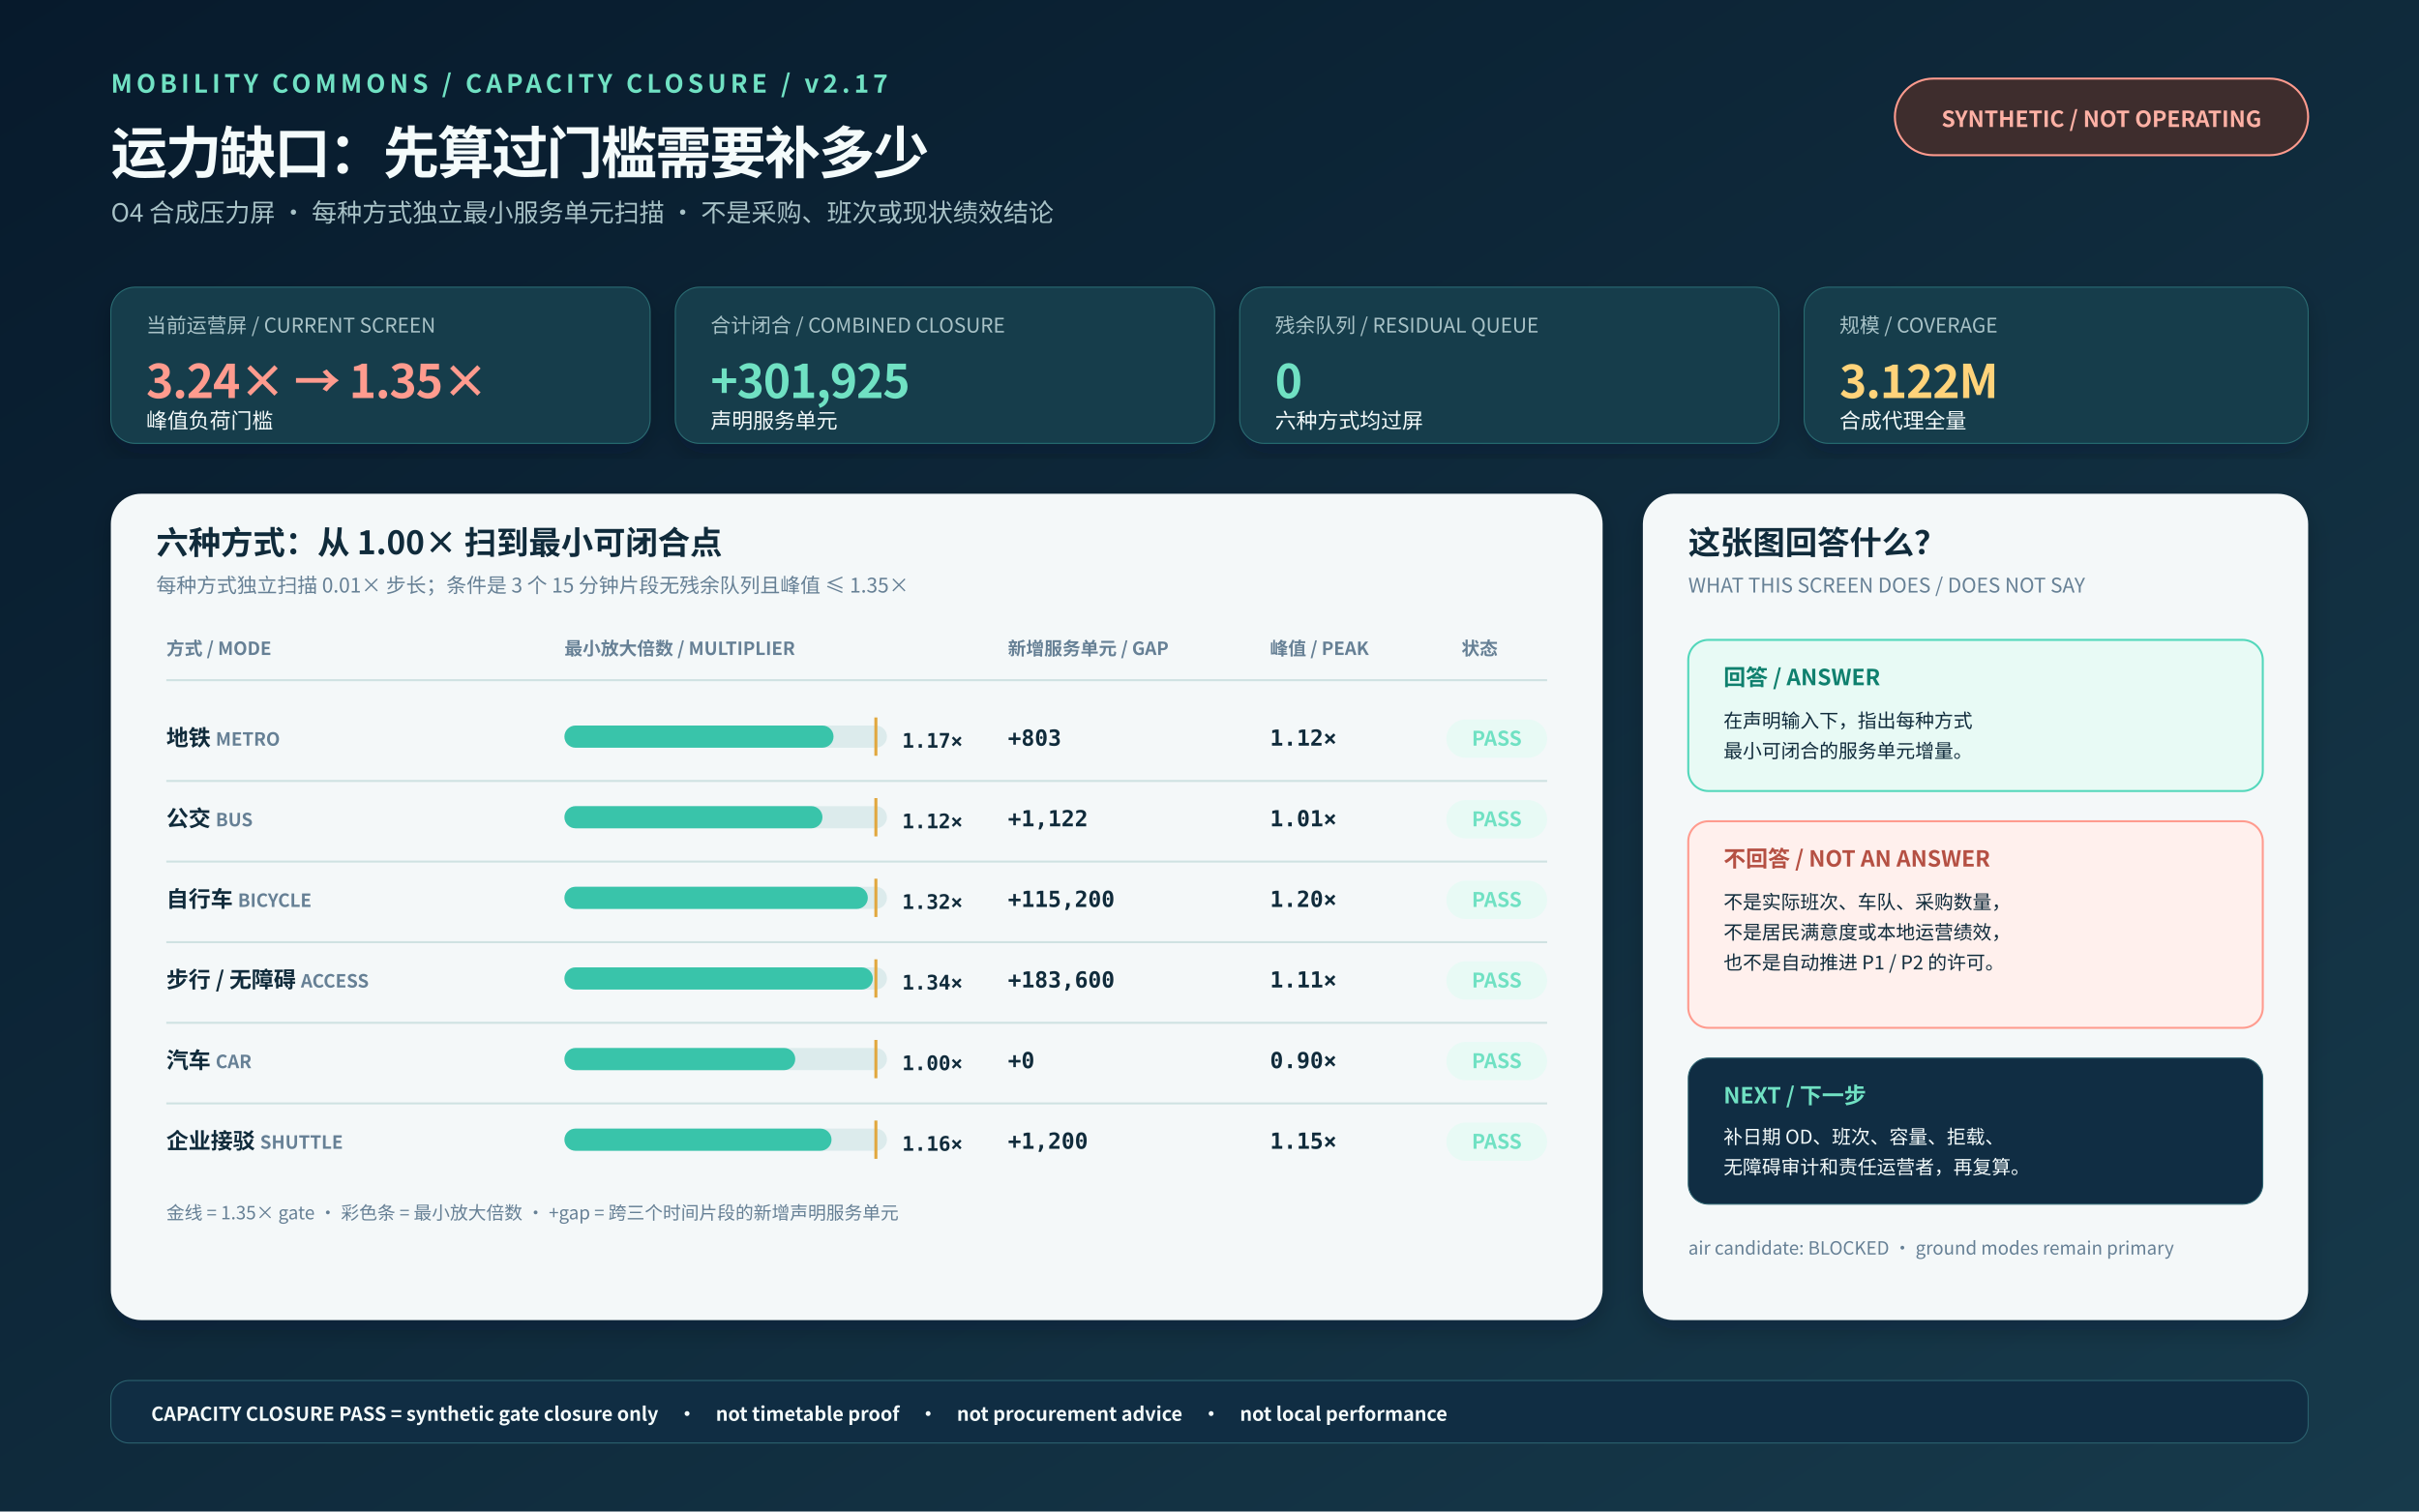
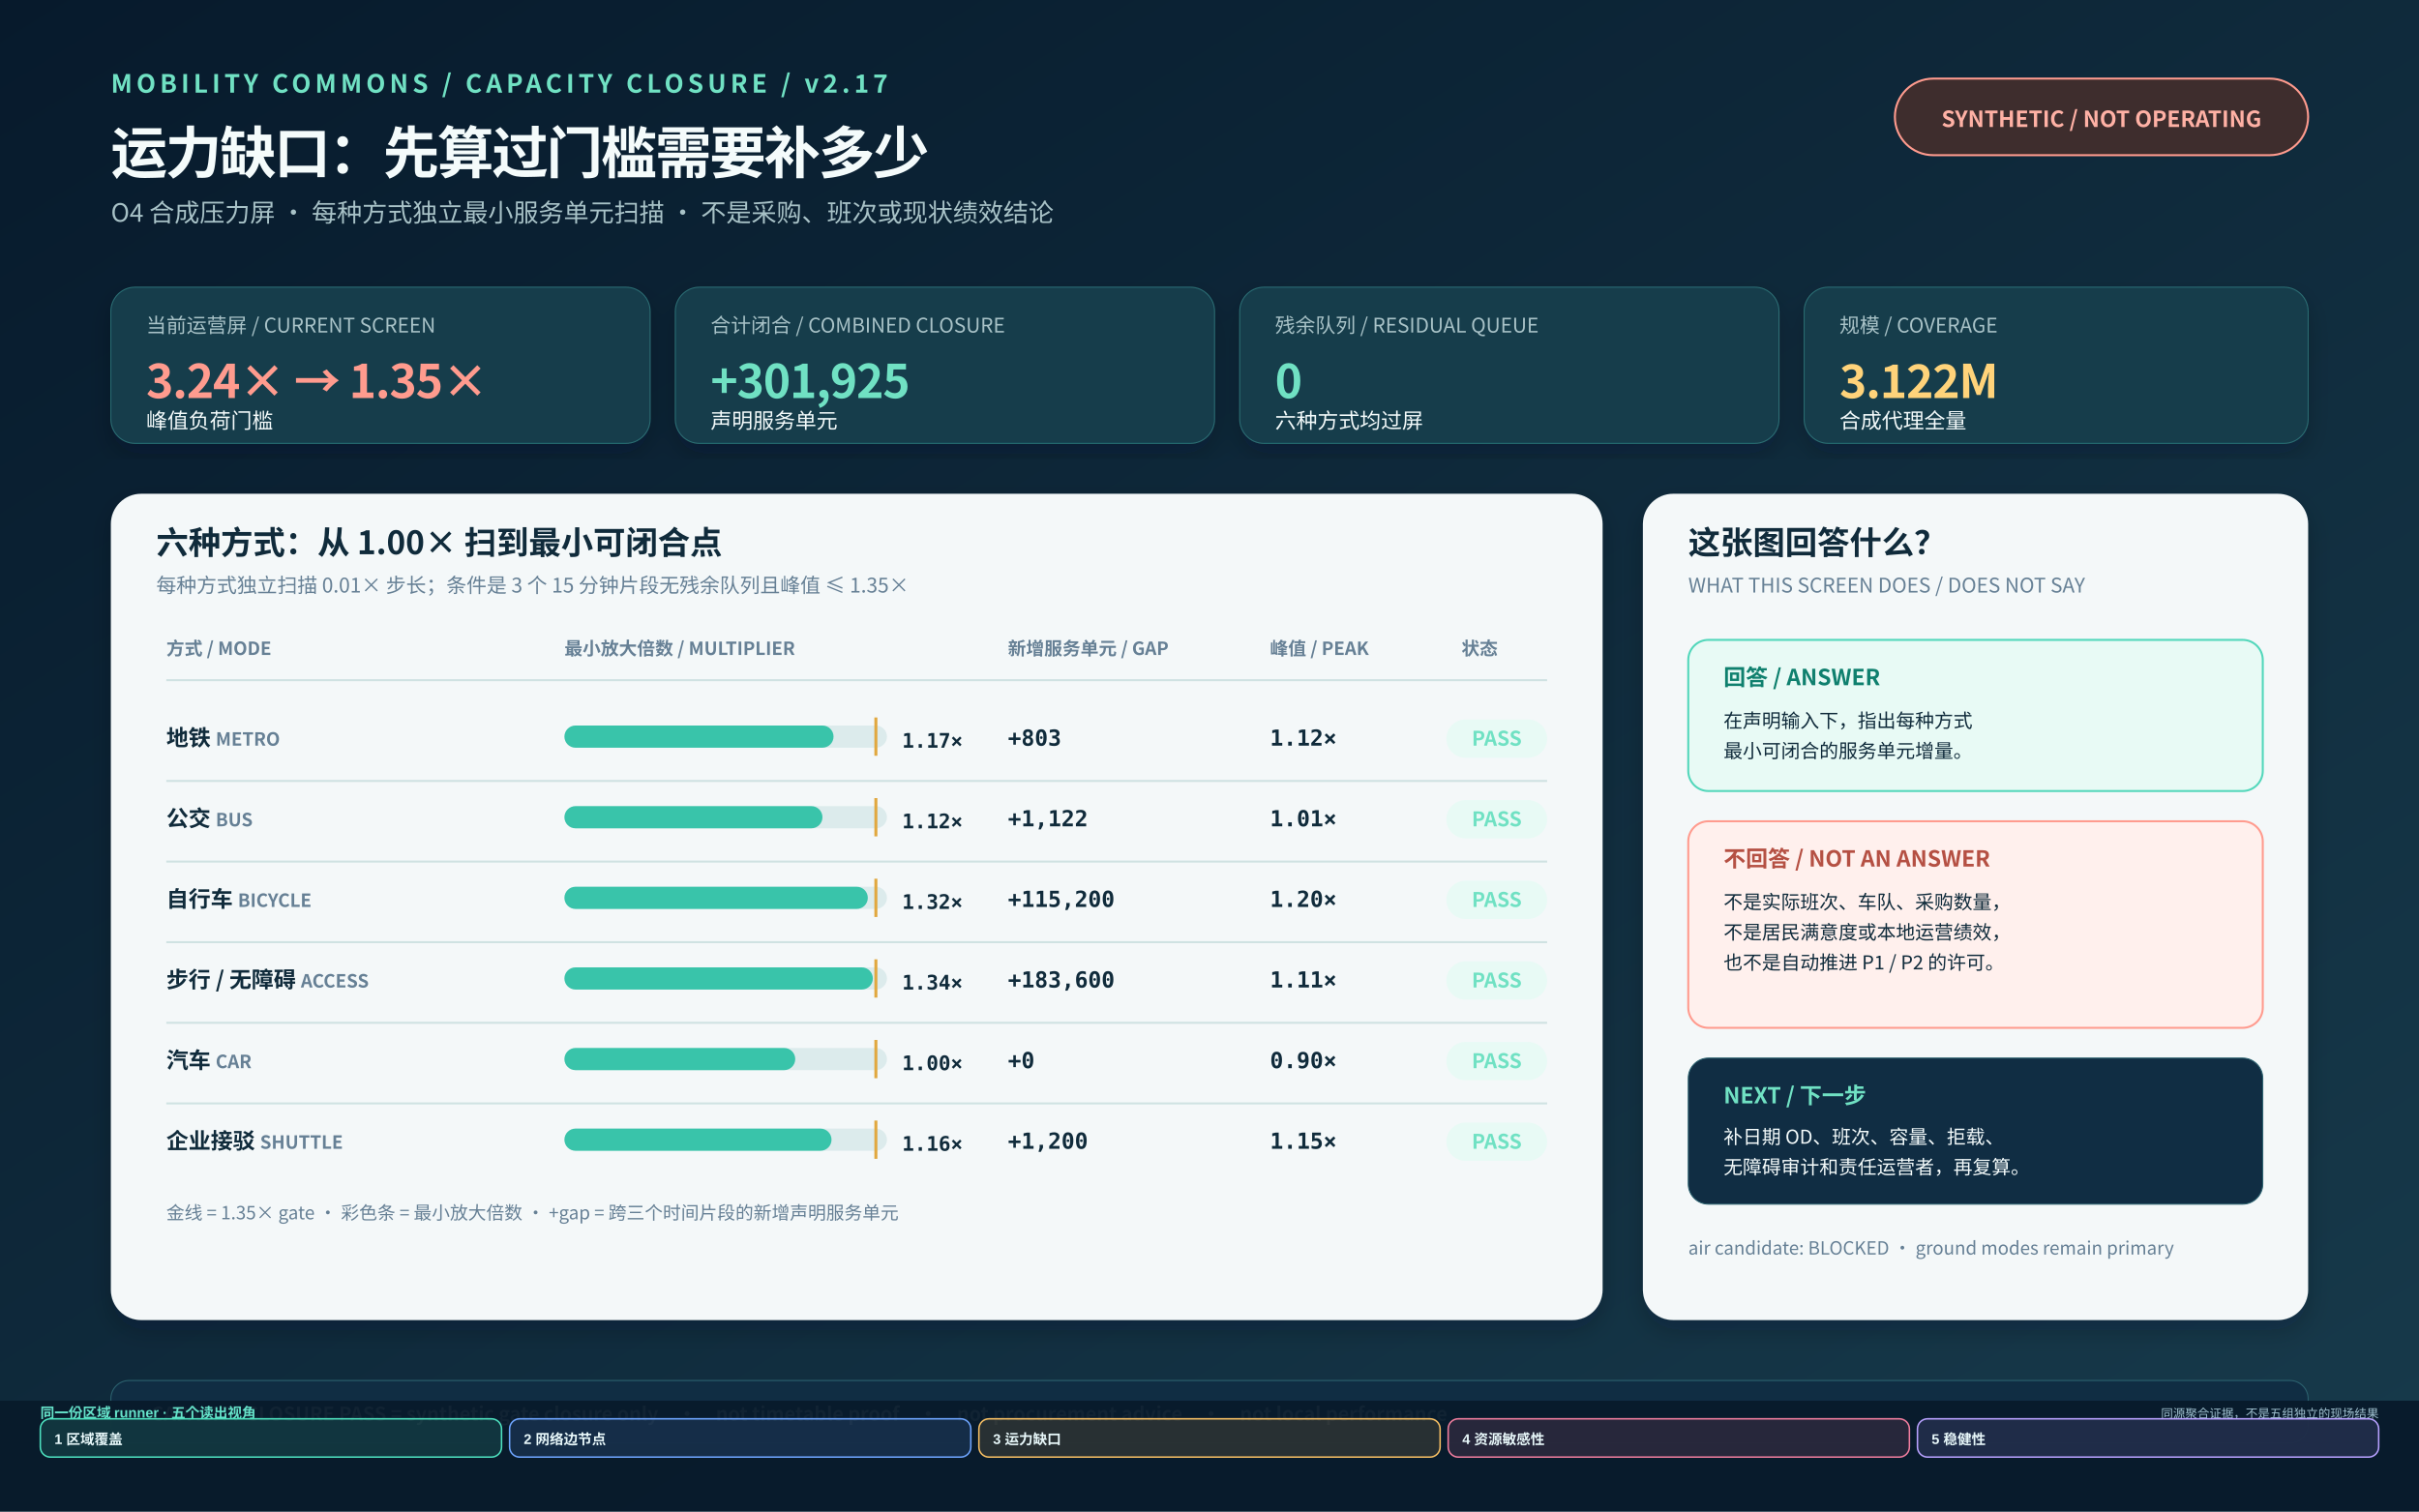
<svg xmlns="http://www.w3.org/2000/svg" width="2400" height="1500" viewBox="0 0 2400 1500" role="img" aria-labelledby="title desc">
  <defs>
    <linearGradient id="bg" x1="0" y1="0" x2="1" y2="1">
      <stop offset="0" stop-color="#071a2c" />
      <stop offset="1" stop-color="#173a4b" />
    </linearGradient>
    <linearGradient id="teal" x1="0" y1="0" x2="1" y2="0">
      <stop offset="0" stop-color="#32c5aa" />
      <stop offset="1" stop-color="#70e1c3" />
    </linearGradient>
    <filter id="shadow" x="-10%" y="-10%" width="120%" height="120%">
      <feDropShadow dx="0" dy="10" stdDeviation="12" flood-color="#00111f" flood-opacity=".22" />
    </filter>
    <style>
      .sans{font-family:"PingFang SC","Noto Sans CJK SC","Helvetica Neue",Arial,sans-serif}.mono{font-family:"SFMono-Regular",Consolas,monospace}.white{fill:#f4fbfb}.muted{fill:#a8c2c7}.teal{fill:#70e1c3}.amber{fill:#ffd37a}.ink{fill:#102b3b}.small{font-size:20px}.label{font-size:24px;font-weight:750}.value{font-size:46px;font-weight:850;letter-spacing:-1px}.title{font-size:56px;font-weight:850;letter-spacing:-2px}.card{fill:#f4f8f9}.line{stroke:#cfe2e2;stroke-width:2}.pill{font-size:20px;font-weight:850}.row{font-size:22px;font-weight:750}.bar{fill:#dcebec}.barfill{fill:#39c4aa}.note{font-size:19px}
    </style>
  </defs>
  <rect width="2400" height="1500" fill="url(#bg)" />
  <text x="110" y="92" class="sans teal" font-size="25" font-weight="800" letter-spacing="4">MOBILITY COMMONS / CAPACITY CLOSURE / v2.17</text>
  <text x="110" y="172" class="sans white title">运力缺口：先算过门槛需要补多少</text>
  <text x="110" y="220" class="sans muted" font-size="25">O4 合成压力屏 · 每种方式独立最小服务单元扫描 · 不是采购、班次或现状绩效结论</text>
  <rect x="1880" y="78" width="410" height="76" rx="38" fill="#3e2d2d" stroke="#ff9b8e" stroke-width="2" />
  <text x="2085" y="126" text-anchor="middle" class="sans" fill="#ffb1a5" font-size="22" font-weight="850">SYNTHETIC / NOT OPERATING</text>
  <g filter="url(#shadow)">
    <rect x="110" y="285" width="535" height="155" rx="24" fill="#143c4c" stroke="#2d6e73" />
    <rect x="670" y="285" width="535" height="155" rx="24" fill="#143c4c" stroke="#2d6e73" />
    <rect x="1230" y="285" width="535" height="155" rx="24" fill="#143c4c" stroke="#2d6e73" />
    <rect x="1790" y="285" width="500" height="155" rx="24" fill="#143c4c" stroke="#2d6e73" />
  </g>
  <text x="145" y="330" class="sans muted small">当前运营屏 / CURRENT SCREEN</text>
  <text x="145" y="395" class="sans coral value" fill="#ff9b8e">3.24× → 1.35×</text>
  <text x="145" y="425" class="sans white" font-size="21">峰值负荷门槛</text>
  <text x="705" y="330" class="sans muted small">合计闭合 / COMBINED CLOSURE</text>
  <text x="705" y="395" class="sans teal value">+301,925</text>
  <text x="705" y="425" class="sans white" font-size="21">声明服务单元</text>
  <text x="1265" y="330" class="sans muted small">残余队列 / RESIDUAL QUEUE</text>
  <text x="1265" y="395" class="sans teal value">0</text>
  <text x="1265" y="425" class="sans white" font-size="21">六种方式均过屏</text>
  <text x="1825" y="330" class="sans muted small">规模 / COVERAGE</text>
  <text x="1825" y="395" class="sans amber value">3.122M</text>
  <text x="1825" y="425" class="sans white" font-size="21">合成代理全量</text>
  <rect x="110" y="490" width="1480" height="820" rx="30" class="card" filter="url(#shadow)" />
  <text x="155" y="550" class="sans ink" font-size="32" font-weight="850">六种方式：从 1.00× 扫到最小可闭合点</text>
  <text x="155" y="588" class="sans" fill="#668095" font-size="20">每种方式独立扫描 0.01× 步长；条件是 3 个 15 分钟片段无残余队列且峰值 ≤ 1.35×</text>
  <text x="165" y="650" class="sans" fill="#668095" font-size="18" font-weight="850">方式 / MODE</text>
  <text x="560" y="650" class="sans" fill="#668095" font-size="18" font-weight="850">最小放大倍数 / MULTIPLIER</text>
  <text x="1000" y="650" class="sans" fill="#668095" font-size="18" font-weight="850">新增服务单元 / GAP</text>
  <text x="1260" y="650" class="sans" fill="#668095" font-size="18" font-weight="850">峰值 / PEAK</text>
  <text x="1450" y="650" class="sans" fill="#668095" font-size="18" font-weight="850">状态</text>
  <line x1="165" y1="675" x2="1535" y2="675" class="line" />
  <g class="sans">
    <text x="165" y="740" class="ink row">地铁 <tspan fill="#668095" font-size="18">METRO</tspan>
    </text>
    <rect x="560" y="720" width="320" height="22" rx="11" class="bar" />
    <rect x="560" y="720" width="267" height="22" rx="11" class="barfill" />
    <line x1="869" y1="712" x2="869" y2="750" stroke="#e1a83f" stroke-width="3" />
    <text x="895" y="742" class="mono ink pill">1.17×</text>
    <text x="1000" y="740" class="mono ink row">+803</text>
    <text x="1260" y="740" class="mono ink row">1.12×</text>
    <rect x="1435" y="714" width="100" height="38" rx="19" fill="#e8faf5" />
    <text x="1485" y="740" text-anchor="middle" class="teal pill">PASS</text>
    <line x1="165" y1="775" x2="1535" y2="775" class="line" />
    <text x="165" y="820" class="ink row">公交 <tspan fill="#668095" font-size="18">BUS</tspan>
    </text>
    <rect x="560" y="800" width="320" height="22" rx="11" class="bar" />
    <rect x="560" y="800" width="256" height="22" rx="11" class="barfill" />
    <line x1="869" y1="792" x2="869" y2="830" stroke="#e1a83f" stroke-width="3" />
    <text x="895" y="822" class="mono ink pill">1.12×</text>
    <text x="1000" y="820" class="mono ink row">+1,122</text>
    <text x="1260" y="820" class="mono ink row">1.01×</text>
    <rect x="1435" y="794" width="100" height="38" rx="19" fill="#e8faf5" />
    <text x="1485" y="820" text-anchor="middle" class="teal pill">PASS</text>
    <line x1="165" y1="855" x2="1535" y2="855" class="line" />
    <text x="165" y="900" class="ink row">自行车 <tspan fill="#668095" font-size="18">BICYCLE</tspan>
    </text>
    <rect x="560" y="880" width="320" height="22" rx="11" class="bar" />
    <rect x="560" y="880" width="301" height="22" rx="11" class="barfill" />
    <line x1="869" y1="872" x2="869" y2="910" stroke="#e1a83f" stroke-width="3" />
    <text x="895" y="902" class="mono ink pill">1.32×</text>
    <text x="1000" y="900" class="mono ink row">+115,200</text>
    <text x="1260" y="900" class="mono ink row">1.20×</text>
    <rect x="1435" y="874" width="100" height="38" rx="19" fill="#e8faf5" />
    <text x="1485" y="900" text-anchor="middle" class="teal pill">PASS</text>
    <line x1="165" y1="935" x2="1535" y2="935" class="line" />
    <text x="165" y="980" class="ink row">步行 / 无障碍 <tspan fill="#668095" font-size="18">ACCESS</tspan>
    </text>
    <rect x="560" y="960" width="320" height="22" rx="11" class="bar" />
    <rect x="560" y="960" width="306" height="22" rx="11" class="barfill" />
    <line x1="869" y1="952" x2="869" y2="990" stroke="#e1a83f" stroke-width="3" />
    <text x="895" y="982" class="mono ink pill">1.34×</text>
    <text x="1000" y="980" class="mono ink row">+183,600</text>
    <text x="1260" y="980" class="mono ink row">1.11×</text>
    <rect x="1435" y="954" width="100" height="38" rx="19" fill="#e8faf5" />
    <text x="1485" y="980" text-anchor="middle" class="teal pill">PASS</text>
    <line x1="165" y1="1015" x2="1535" y2="1015" class="line" />
    <text x="165" y="1060" class="ink row">汽车 <tspan fill="#668095" font-size="18">CAR</tspan>
    </text>
    <rect x="560" y="1040" width="320" height="22" rx="11" class="bar" />
    <rect x="560" y="1040" width="229" height="22" rx="11" class="barfill" />
    <line x1="869" y1="1032" x2="869" y2="1070" stroke="#e1a83f" stroke-width="3" />
    <text x="895" y="1062" class="mono ink pill">1.00×</text>
    <text x="1000" y="1060" class="mono ink row">+0</text>
    <text x="1260" y="1060" class="mono ink row">0.90×</text>
    <rect x="1435" y="1034" width="100" height="38" rx="19" fill="#e8faf5" />
    <text x="1485" y="1060" text-anchor="middle" class="teal pill">PASS</text>
    <line x1="165" y1="1095" x2="1535" y2="1095" class="line" />
    <text x="165" y="1140" class="ink row">企业接驳 <tspan fill="#668095" font-size="18">SHUTTLE</tspan>
    </text>
    <rect x="560" y="1120" width="320" height="22" rx="11" class="bar" />
    <rect x="560" y="1120" width="265" height="22" rx="11" class="barfill" />
    <line x1="869" y1="1112" x2="869" y2="1150" stroke="#e1a83f" stroke-width="3" />
    <text x="895" y="1142" class="mono ink pill">1.16×</text>
    <text x="1000" y="1140" class="mono ink row">+1,200</text>
    <text x="1260" y="1140" class="mono ink row">1.15×</text>
    <rect x="1435" y="1114" width="100" height="38" rx="19" fill="#e8faf5" />
    <text x="1485" y="1140" text-anchor="middle" class="teal pill">PASS</text>
  </g>
  <text x="165" y="1210" class="sans" fill="#668095" font-size="18">金线 = 1.35× gate · 彩色条 = 最小放大倍数 · +gap = 跨三个时间片段的新增声明服务单元</text>
  <rect x="1630" y="490" width="660" height="820" rx="30" class="card" filter="url(#shadow)" />
  <text x="1675" y="550" class="sans ink" font-size="32" font-weight="850">这张图回答什么？</text>
  <text x="1675" y="588" class="sans" fill="#668095" font-size="20">WHAT THIS SCREEN DOES / DOES NOT SAY</text>
  <rect x="1675" y="635" width="570" height="150" rx="20" fill="#e8faf5" stroke="#53d7bb" stroke-width="2" />
  <text x="1710" y="680" class="sans" fill="#0f806e" font-size="22" font-weight="850">回答 / ANSWER</text>
  <text x="1710" y="722" class="sans ink note">在声明输入下，指出每种方式</text>
  <text x="1710" y="752" class="sans ink note">最小可闭合的服务单元增量。</text>
  <rect x="1675" y="815" width="570" height="205" rx="20" fill="#fff0ed" stroke="#ff9b8e" stroke-width="2" />
  <text x="1710" y="860" class="sans" fill="#b55043" font-size="22" font-weight="850">不回答 / NOT AN ANSWER</text>
  <text x="1710" y="902" class="sans ink note">不是实际班次、车队、采购数量，</text>
  <text x="1710" y="932" class="sans ink note">不是居民满意度或本地运营绩效，</text>
  <text x="1710" y="962" class="sans ink note">也不是自动推进 P1 / P2 的许可。</text>
  <rect x="1675" y="1050" width="570" height="145" rx="20" fill="#102d43" stroke="#2c6370" />
  <text x="1710" y="1095" class="sans teal" font-size="22" font-weight="850">NEXT / 下一步</text>
  <text x="1710" y="1135" class="sans white note">补日期 OD、班次、容量、拒载、</text>
  <text x="1710" y="1165" class="sans white note">无障碍审计和责任运营者，再复算。</text>
  <text x="1675" y="1245" class="sans" fill="#668095" font-size="18">air candidate: BLOCKED · ground modes remain primary</text>
  <rect x="110" y="1370" width="2180" height="62" rx="18" fill="#102d43" stroke="#2c6370" />
  <text x="150" y="1410" class="sans white" font-size="19" font-weight="750">CAPACITY CLOSURE PASS = synthetic gate closure only　·　not timetable proof　·　not procurement advice　·　not local performance</text>
+   <g id="evidence-chain-ribbon">
+     <rect x="0" y="1390" width="2400" height="110" fill="#071A2B" opacity=".96" />
+     <text x="40" y="1407" font-family="Arial,sans-serif" font-size="14" font-weight="800" fill="#66E3CA">同一份区域 runner · 五个读出视角</text>
+     <text x="2360" y="1407" text-anchor="end" font-family="Arial,sans-serif" font-size="12" fill="#9FC0CF">同源聚合证据，不是五组独立的现场结果</text>
+     <rect x="40.0" y="1408" width="457.6" height="38" rx="10" fill="#4DE1BF22" stroke="#4DE1BF" stroke-width="1.5" />
+     <text x="54.0" y="1433" font-family="Arial,sans-serif" font-size="14" font-weight="800" fill="#E8F8FA">1  区域覆盖</text>
+     <rect x="505.6" y="1408" width="457.6" height="38" rx="10" fill="#6EA5FF22" stroke="#6EA5FF" stroke-width="1.5" />
+     <text x="519.6" y="1433" font-family="Arial,sans-serif" font-size="14" font-weight="800" fill="#E8F8FA">2  网络边节点</text>
+     <rect x="971.2" y="1408" width="457.6" height="38" rx="10" fill="#F7BF6322" stroke="#F7BF63" stroke-width="1.5" />
+     <text x="985.2" y="1433" font-family="Arial,sans-serif" font-size="14" font-weight="800" fill="#E8F8FA">3  运力缺口</text>
+     <rect x="1436.8" y="1408" width="457.6" height="38" rx="10" fill="#F07D9E22" stroke="#F07D9E" stroke-width="1.5" />
+     <text x="1450.8" y="1433" font-family="Arial,sans-serif" font-size="14" font-weight="800" fill="#E8F8FA">4  资源敏感性</text>
+     <rect x="1902.4" y="1408" width="457.6" height="38" rx="10" fill="#B8A1FF22" stroke="#B8A1FF" stroke-width="1.5" />
+     <text x="1916.4" y="1433" font-family="Arial,sans-serif" font-size="14" font-weight="800" fill="#E8F8FA">5  稳健性</text>
+   </g>
</svg>
